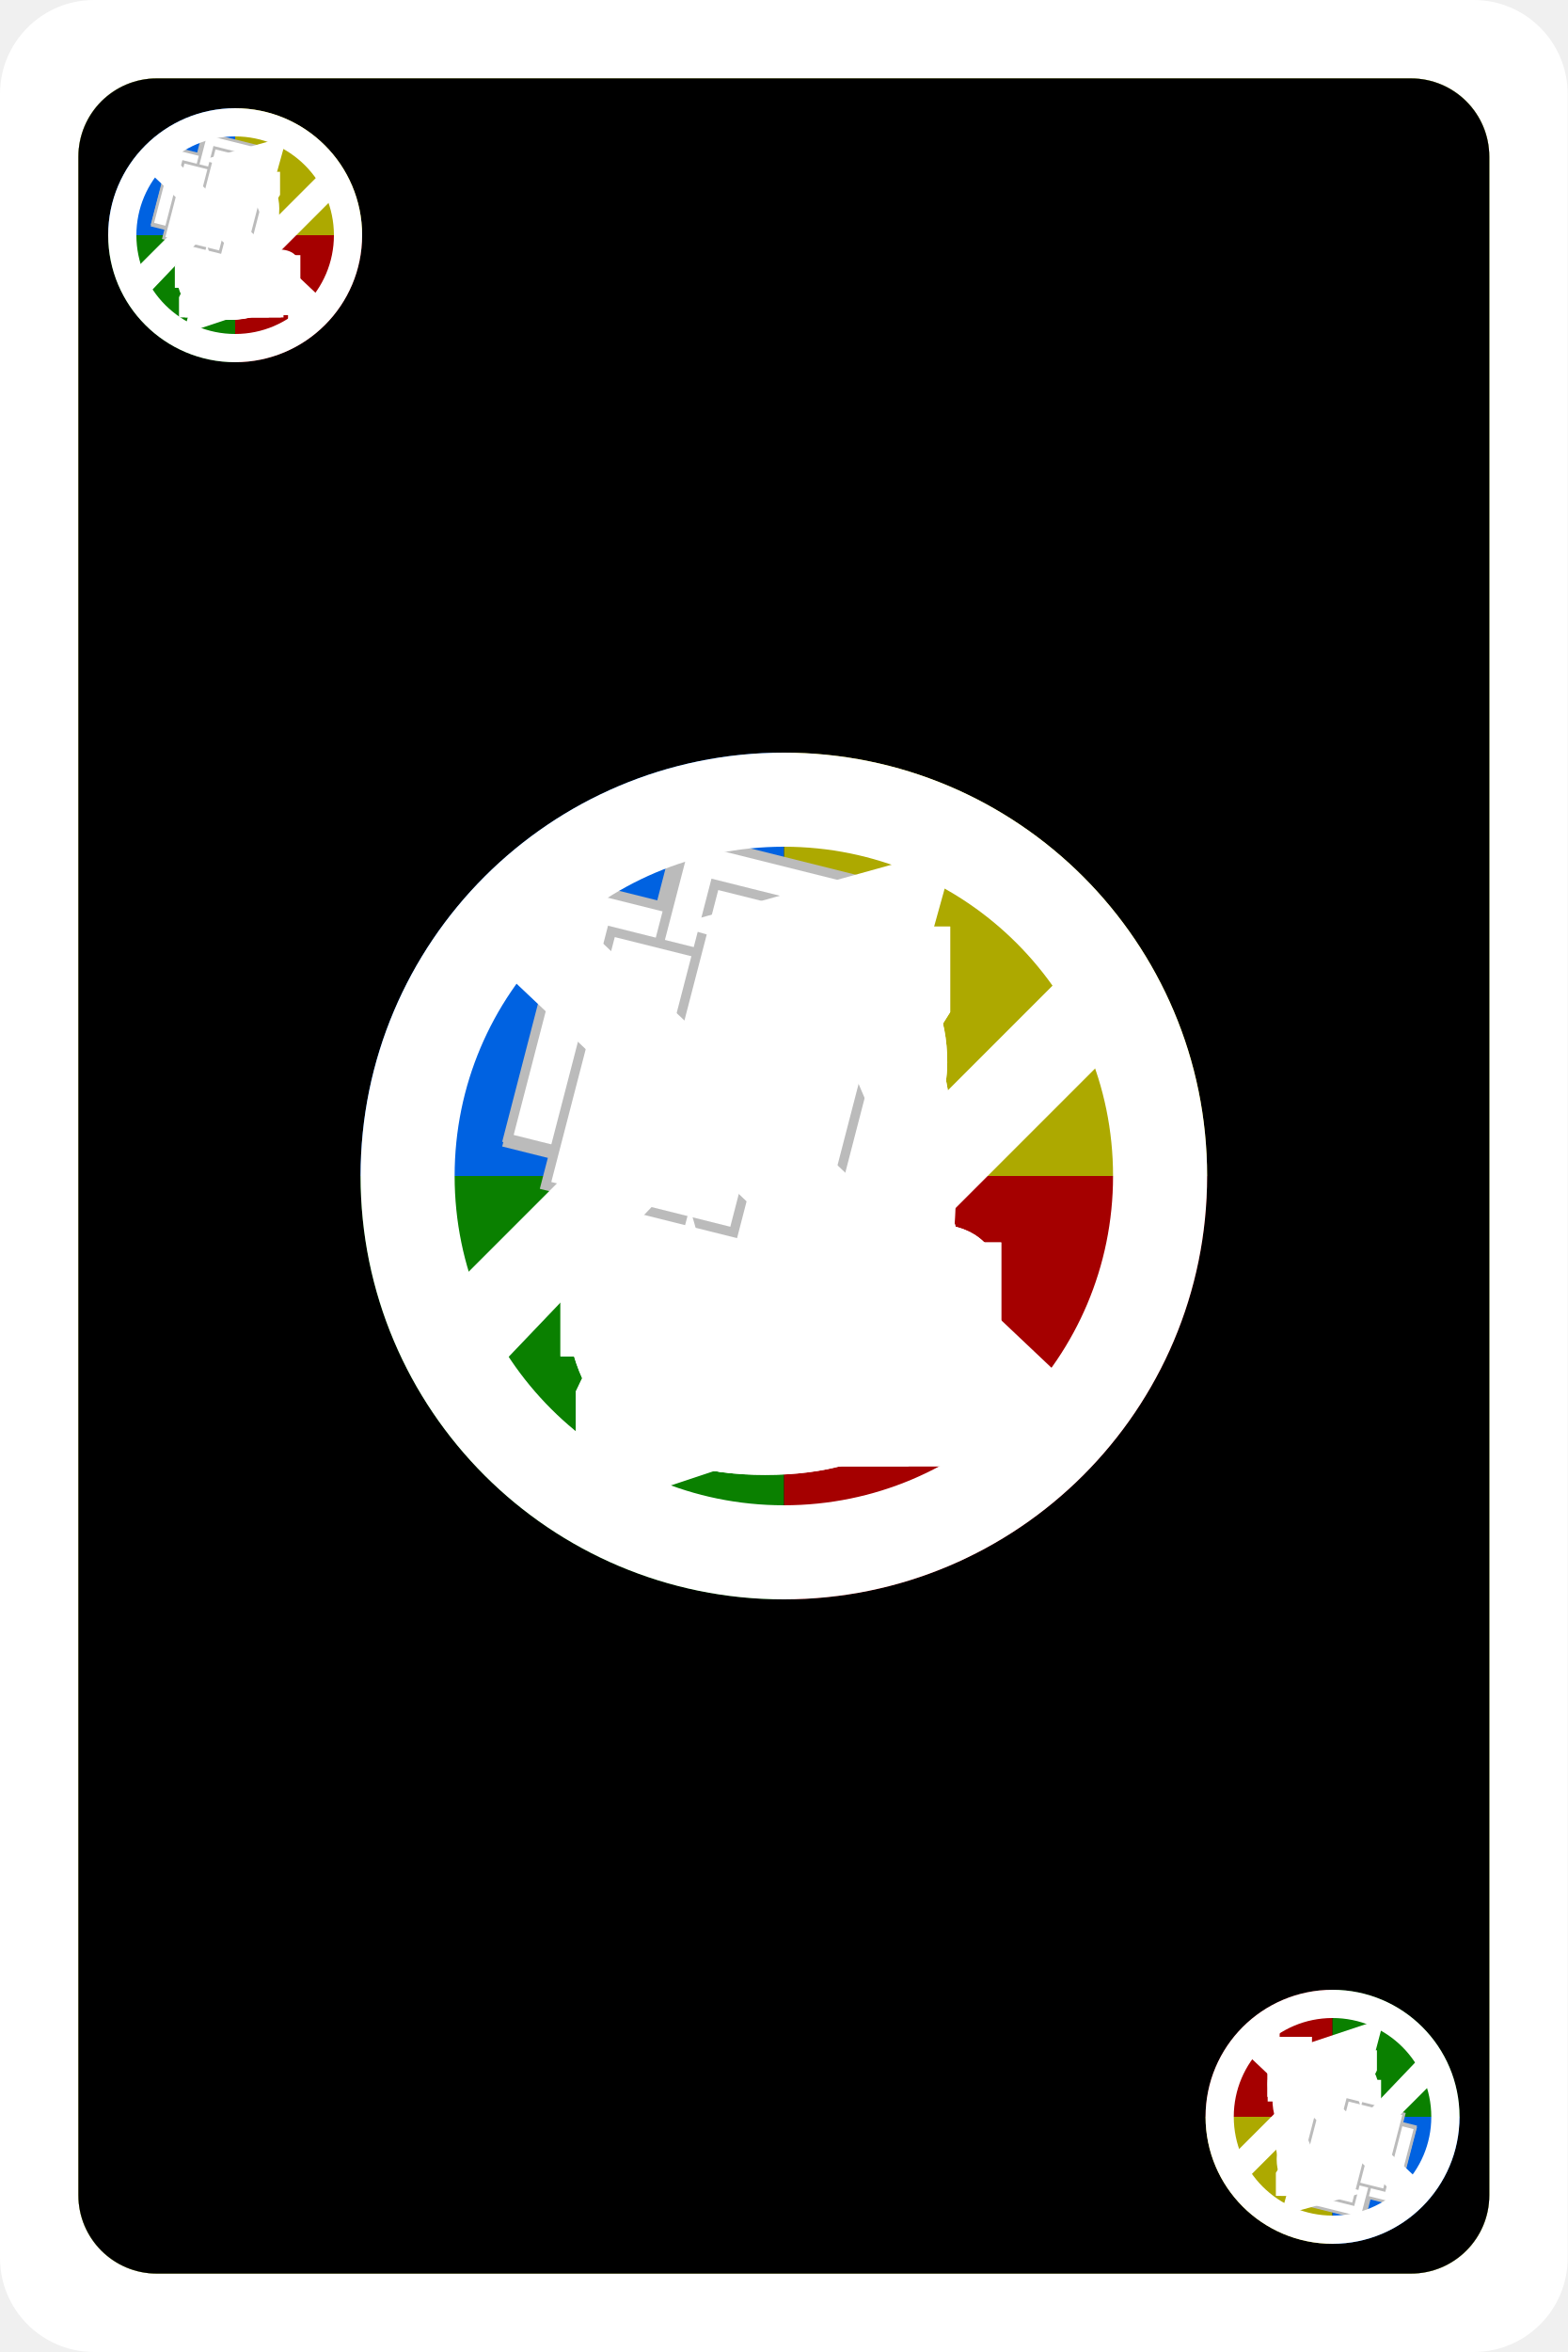
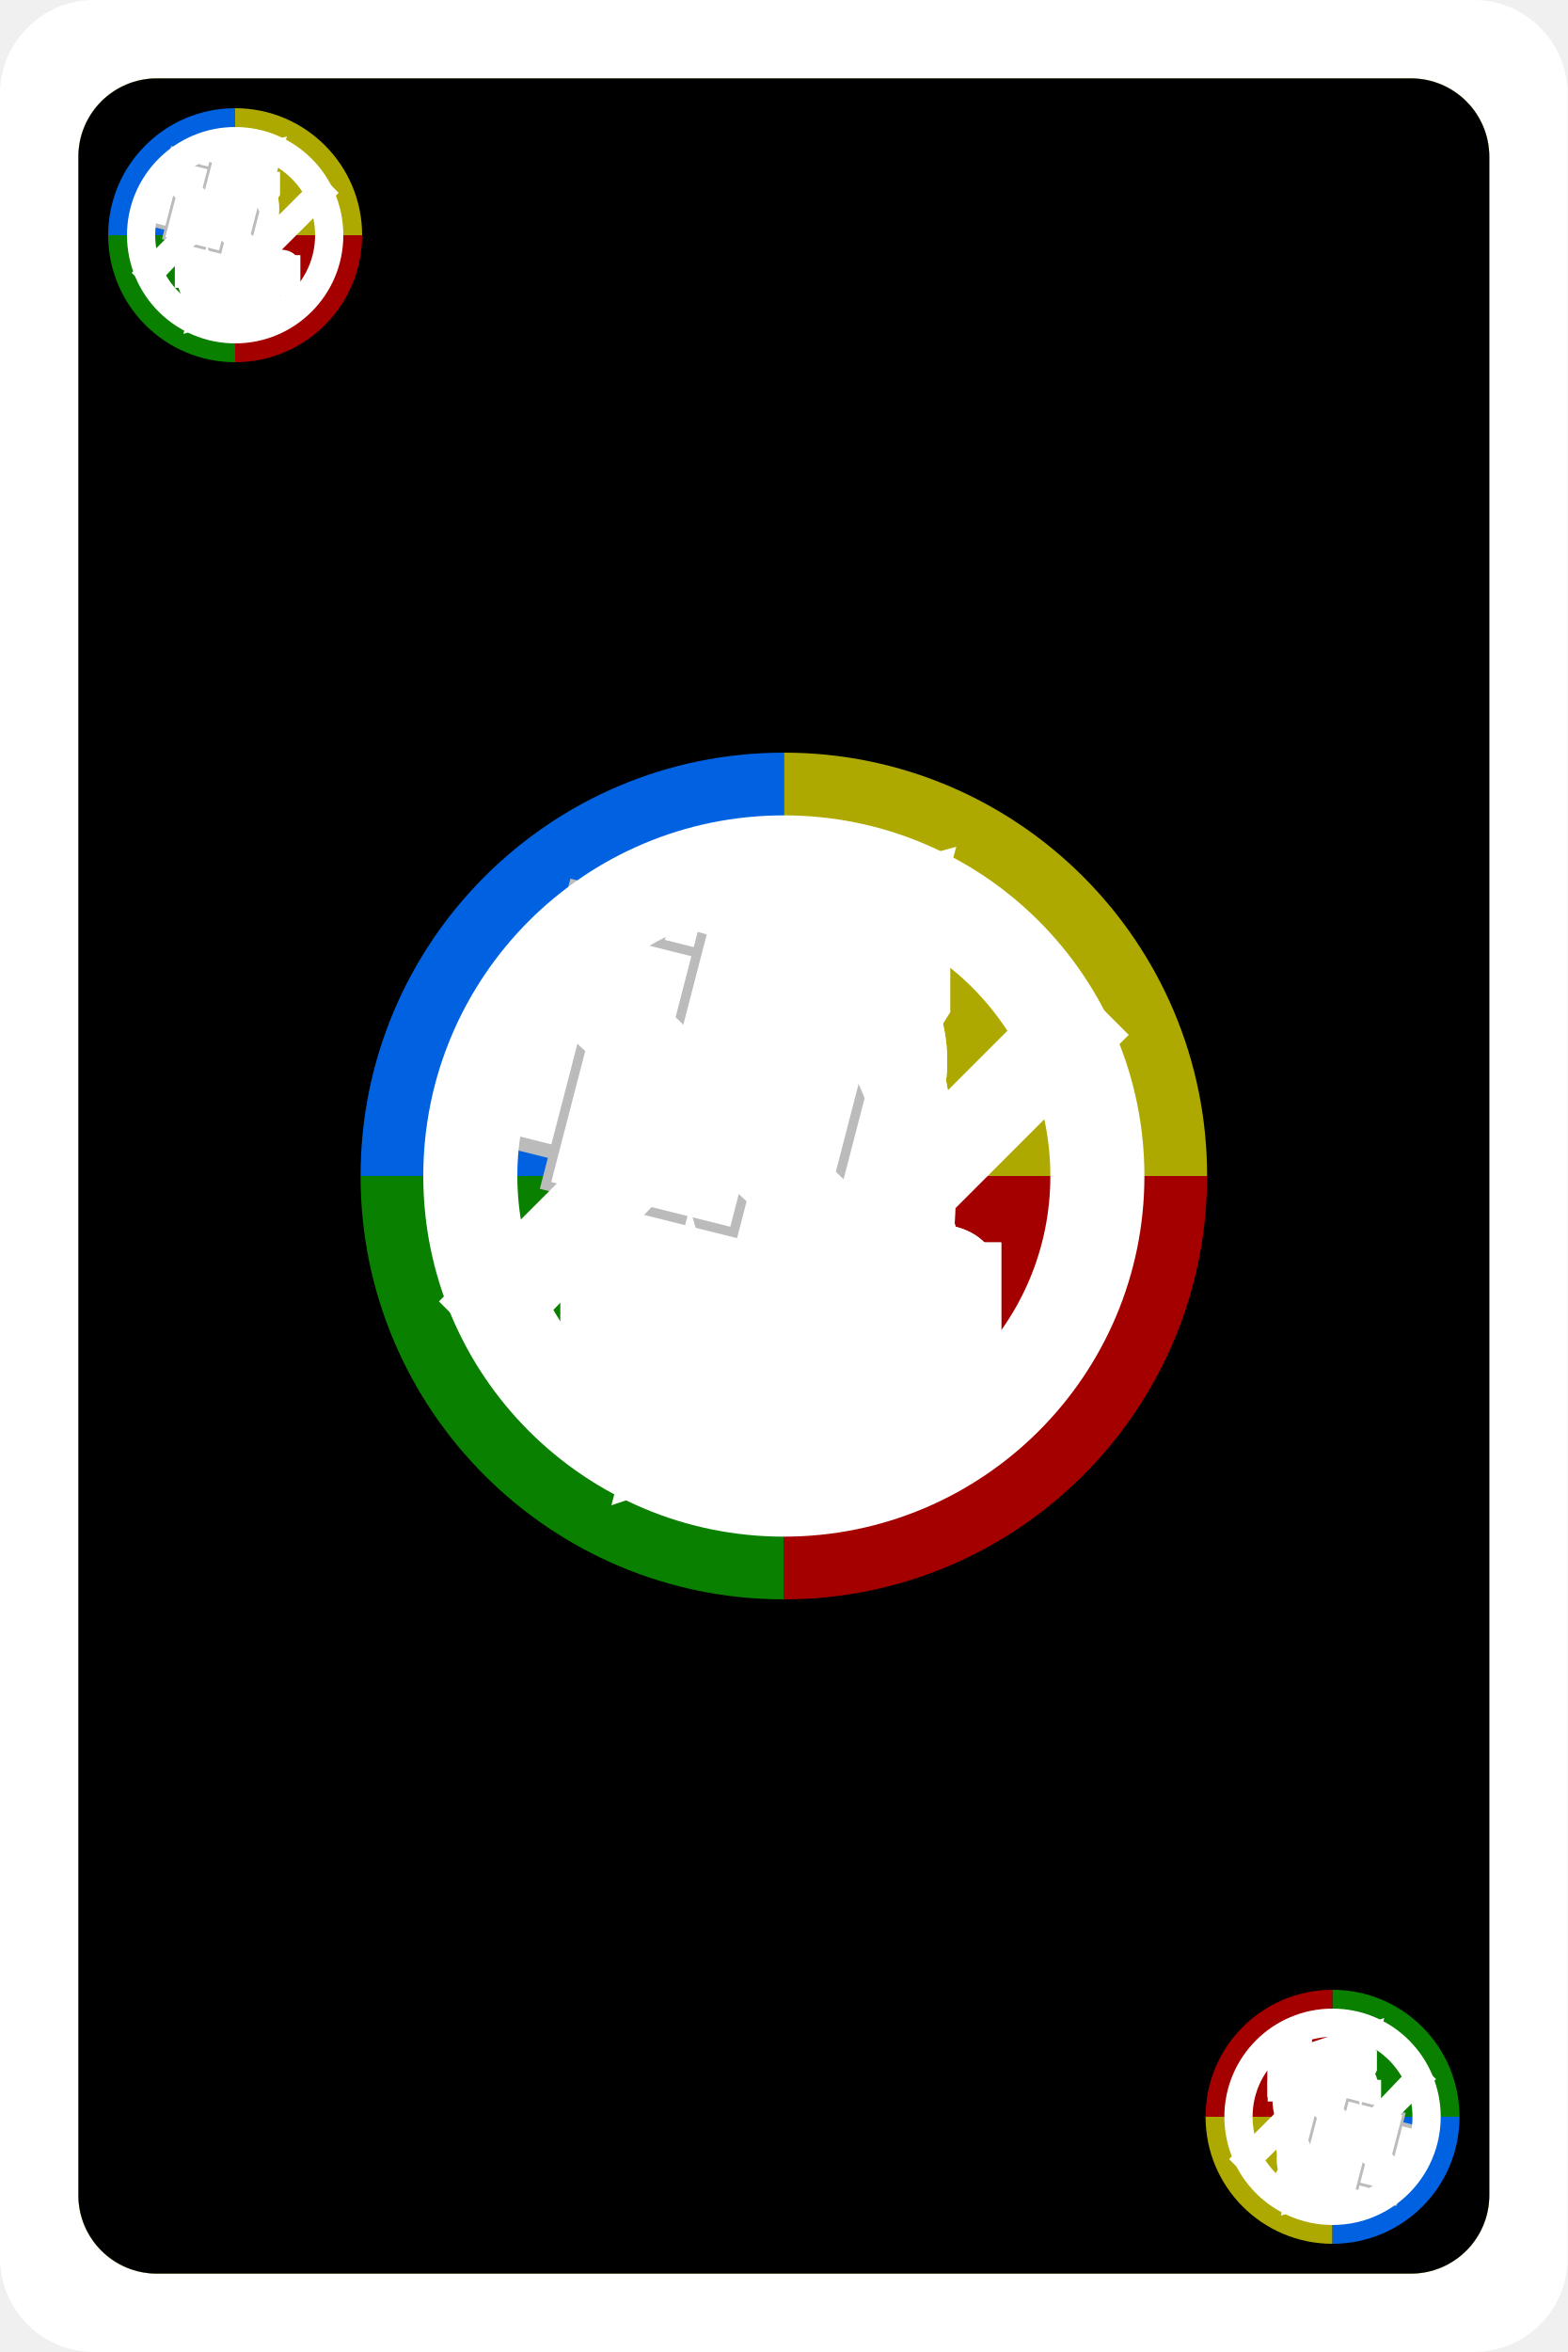
<svg xmlns="http://www.w3.org/2000/svg" viewBox="0 0 100 150">
  <style>@font-face{font-family:"Arial";src:url("/test/webfonts/arial.ttf");}</style>
  <rect id="frame" x="0" y="0" rx="6" ry="6" width="100" height="150" fill="white" />
  <g id="cardColorBlue">
    <rect x="5" y="5" rx="5" ry="5" width="90" height="140" fill="#80c7f5" />
    <circle cx="50" cy="75" r="27" stroke="none" fill="#0062e1" />
    <circle cx="15" cy="15" r="8" stroke="none" fill="#0062e1" />
    <circle cx="85" cy="135" r="8" stroke="none" fill="#0062e1" />
  </g>
  <g id="cardColorRed">
    <rect x="5" y="5" rx="5" ry="5" width="90" height="140" fill="#f48080" />
    <circle cx="50" cy="75" r="27" stroke="none" fill="#a50000" />
    <circle cx="15" cy="15" r="8" stroke="none" fill="#a50000" />
    <circle cx="85" cy="135" r="8" stroke="none" fill="#a50000" />
  </g>
  <g id="cardColorGreen">
    <rect x="5" y="5" rx="5" ry="5" width="90" height="140" fill="#80d780" />
    <circle cx="50" cy="75" r="27" stroke="none" fill="#0a8000" />
    <circle cx="15" cy="15" r="8" stroke="none" fill="#0a8000" />
    <circle cx="85" cy="135" r="8" stroke="none" fill="#0a8000" />
  </g>
  <g id="cardColorYellow">
    <rect x="5" y="5" rx="5" ry="5" width="90" height="140" fill="#f5f280" />
    <circle cx="50" cy="75" r="27" stroke="none" fill="#ada900" />
    <circle cx="15" cy="15" r="8" stroke="none" fill="#ada900" />
    <circle cx="85" cy="135" r="8" stroke="none" fill="#ada900" />
  </g>
  <g id="cardColorJoker">
    <rect x="5" y="5" rx="5" ry="5" width="90" height="140" />
    <g id="jokerCenter">
      <path d="M 50 75 L 50 48 A 27 27 0 0 1 77 75 L 50 75 Z" fill="#ada900" />
      <path d="M 50 75 L 77 75 A 27 27 0 0 1 50 102 L 50 75 Z" fill="#a50000" />
      <path d="M 50 75 L 23 75 A 27 27 0 0 0 50 102 L 50 75 Z" fill="#0a8000" />
      <path d="M 50 75 L 50 48 A 27 27 0 0 0 23 75 L 50 75 Z" fill="#0062e1" />
    </g>
    <use id="jokerUpperLeft" href="#jokerCenter" transform="translate(0, -7.5), scale(0.3)" />
    <use href="#jokerUpperLeft" transform="rotate(180 50,75)" />
  </g>
  <text id="number0Center" x="35" y="93.5" style="font-size:50px;font-family:Arial,sans-serif;font-weight:bold;fill:white;">0</text>
  <text id="number1Center" x="35" y="93.5" style="font-size:50px;font-family:Arial,sans-serif;font-weight:bold;fill:white;">1</text>
  <text id="number2Center" x="35" y="93.5" style="font-size:50px;font-family:Arial,sans-serif;font-weight:bold;fill:white;">2</text>
  <text id="number3Center" x="35" y="93.5" style="font-size:50px;font-family:Arial,sans-serif;font-weight:bold;fill:white;">3</text>
  <text id="number4Center" x="35" y="93.5" style="font-size:50px;font-family:Arial,sans-serif;font-weight:bold;fill:white;">4</text>
  <text id="number5Center" x="35" y="93.5" style="font-size:50px;font-family:Arial,sans-serif;font-weight:bold;fill:white;">5</text>
  <text id="number6Center" x="35" y="93.5" style="font-size:50px;font-family:Arial,sans-serif;font-weight:bold;fill:white;">6</text>
  <text id="number7Center" x="35" y="93.5" style="font-size:50px;font-family:Arial,sans-serif;font-weight:bold;fill:white;">7</text>
  <text id="number8Center" x="35" y="93.5" style="font-size:50px;font-family:Arial,sans-serif;font-weight:bold;fill:white;">8</text>
  <text id="number9Center" x="35" y="93.5" style="font-size:50px;font-family:Arial,sans-serif;font-weight:bold;fill:white;">9</text>
  <text id="plus2Center" x="42" y="92" style="font-size:20px;font-family:Arial,sans-serif;font-weight:bold;fill:white;">+2</text>
  <text id="plus4Center" x="43" y="93" style="font-size:20px;font-family:Arial,sans-serif;font-weight:bold;fill:white;">+4</text>
  <g id="cardNumber0">
    <use href="#number0Center" />
    <use id="number0UpperLeft" href="#number0Center" transform="translate(1.5, -5), scale(0.27)" />
    <use href="#number0UpperLeft" transform="rotate(180 49.625,75.5)" />
  </g>
  <g id="cardNumber1">
    <use href="#number1Center" />
    <use id="number1UpperLeft" href="#number1Center" transform="translate(1.5, -5), scale(0.27)" />
    <use href="#number1UpperLeft" transform="rotate(180 49.625,75.5)" />
  </g>
  <g id="cardNumber2">
    <use href="#number2Center" />
    <use id="number2UpperLeft" href="#number2Center" transform="translate(1.5, -5), scale(0.27)" />
    <use href="#number2UpperLeft" transform="rotate(180 49.625,75.5)" />
  </g>
  <g id="cardNumber3">
    <use href="#number3Center" />
    <use id="number3UpperLeft" href="#number3Center" transform="translate(1.5, -5), scale(0.27)" />
    <use href="#number3UpperLeft" transform="rotate(180 49.625,75.5)" />
  </g>
  <g id="cardNumber4">
    <use href="#number4Center" />
    <use id="number4UpperLeft" href="#number4Center" transform="translate(1.5, -5), scale(0.27)" />
    <use href="#number4UpperLeft" transform="rotate(180 49.625,75.5)" />
  </g>
  <g id="cardNumber5">
    <use href="#number5Center" />
    <use id="number5UpperLeft" href="#number5Center" transform="translate(1.5, -5), scale(0.27)" />
    <use href="#number5UpperLeft" transform="rotate(180 49.625,75.5)" />
  </g>
  <g id="cardNumber6">
    <use href="#number6Center" />
    <use id="number6UpperLeft" href="#number6Center" transform="translate(1.5, -5), scale(0.27)" />
    <use href="#number6UpperLeft" transform="rotate(180 49.625,75.5)" />
  </g>
  <g id="cardNumber7">
    <use href="#number7Center" />
    <use id="number7UpperLeft" href="#number7Center" transform="translate(1.5, -5), scale(0.27)" />
    <use href="#number7UpperLeft" transform="rotate(180 49.625,75.5)" />
  </g>
  <g id="cardNumber8">
    <use href="#number8Center" />
    <use id="number8UpperLeft" href="#number8Center" transform="translate(1.5, -5), scale(0.27)" />
    <use href="#number8UpperLeft" transform="rotate(180 49.625,75.5)" />
  </g>
  <g id="cardNumber9">
    <use href="#number9Center" />
    <use id="number9UpperLeft" href="#number9Center" transform="translate(1.5, -5), scale(0.27)" />
    <use href="#number9UpperLeft" transform="rotate(180 49.625,75.5)" />
  </g>
  <g id="cardFaceDraw2">
    <g id="draw2Center">
      <g transform="scale(0.6) translate(23,33)">
        <path d="M 38 61.5 L 58 66.5 L 51 93.5 L 31 88.5 L 38 61.5 Z" fill="white" stroke-width="1" stroke="#bbb" />
        <path d="M 49 56.5 L 69 61.5 L 62 88.5 L 42 83.5 L 49 56.5 Z" fill="white" stroke-width="1" stroke="#bbb" />
      </g>
      <use href="#plus2Center" />
    </g>
    <use id="draw2UpperLeft" href="#draw2Center" transform="translate(0, -7.5), scale(0.3)" />
    <use href="#draw2UpperLeft" transform="rotate(180 50,75)" />
  </g>
  <g id="cardFaceDraw4">
    <g id="draw4Center">
      <g transform="scale(0.6) translate(25,35)">
        <path d="M 36 59 L 56 64 L 49 91 L 29 86 L 36 59 Z " fill="white" stroke-width="1" stroke="#bbb" />
        <path d="M 48 54 L 68 59 L 61 86 L 41 81 L 48 54 Z" fill="white" stroke-width="1" stroke="#bbb" />
        <path d="M 40 64 L 60 69 L 53 96 L 33 91 L 40 64 Z" fill="white" stroke-width="1" stroke="#bbb" />
        <path d="M 51 59 L 71 64 L 64 91 L 44 86 L 51 59 Z" fill="white" stroke-width="1" stroke="#bbb" />
      </g>
      <use href="#plus4Center" />
    </g>
    <use id="draw4UpperLeft" href="#draw4Center" transform="translate(0, -7.5), scale(0.3)" />
    <use href="#draw4UpperLeft" transform="rotate(180 50,75)" />
  </g>
  <g id="cardFaceSkip">
    <g id="skipCenter">
-       <circle cx="50" cy="75" r="27" fill="none" />
-       <circle cx="50" cy="75" r="24" stroke="white" stroke-width="6" fill="none" />
-       <path d="M 29 59 L 66 94 L 70 90 L 33 55 L 29 59 Z" fill="white" />
+       <circle cx="50" cy="75" r="23" fill="none" />
+       <circle cx="50" cy="75" r="20" stroke="white" stroke-width="6" fill="none" />
+       <path d="M 37 59 L 65 86 L 62 90 L 33 63 L 37 59 Z" fill="white" />
    </g>
    <use id="skipUpperLeft" href="#skipCenter" transform="translate(0, -7.5), scale(0.3)" />
    <use href="#skipUpperLeft" transform="rotate(180 50,75)" />
  </g>
  <g id="cardFaceReverse">
    <g id="reverseCenter">
      <path d="M 28 83 L 50 61 L 43 59 L 61 54 L 56 72 L 53 65 L 32 87 L 28 83 Z M 39 96 L 44 77 L 46 84 L 68 62 L 72 66 L 50 88 L 57 90 L 39 96 Z" fill="white" />
    </g>
    <use id="reverseUpperLeft" href="#reverseCenter" transform="translate(0, -7.5), scale(0.3)" />
    <use href="#reverseUpperLeft" transform="rotate(180 50,75)" />
  </g>
  <symbol viewBox="0 0 100 150" id="red0">
    <use href="#frame" />
    <use href="#cardColorRed" />
    <use href="#cardNumber0" />
  </symbol>
  <symbol viewBox="0 0 100 150" id="red1">
    <use href="#frame" />
    <use href="#cardColorRed" />
    <use href="#cardNumber1" />
  </symbol>
  <symbol viewBox="0 0 100 150" id="red2">
    <use href="#frame" />
    <use href="#cardColorRed" />
    <use href="#cardNumber2" />
  </symbol>
  <symbol viewBox="0 0 100 150" id="red3">
    <use href="#frame" />
    <use href="#cardColorRed" />
    <use href="#cardNumber3" />
  </symbol>
  <symbol viewBox="0 0 100 150" id="red4">
    <use href="#frame" />
    <use href="#cardColorRed" />
    <use href="#cardNumber4" />
  </symbol>
  <symbol viewBox="0 0 100 150" id="red5">
    <use href="#frame" />
    <use href="#cardColorRed" />
    <use href="#cardNumber5" />
  </symbol>
  <symbol viewBox="0 0 100 150" id="red6">
    <use href="#frame" />
    <use href="#cardColorRed" />
    <use href="#cardNumber6" />
  </symbol>
  <symbol viewBox="0 0 100 150" id="red7">
    <use href="#frame" />
    <use href="#cardColorRed" />
    <use href="#cardNumber7" />
  </symbol>
  <symbol viewBox="0 0 100 150" id="red8">
    <use href="#frame" />
    <use href="#cardColorRed" />
    <use href="#cardNumber8" />
  </symbol>
  <symbol viewBox="0 0 100 150" id="red9">
    <use href="#frame" />
    <use href="#cardColorRed" />
    <use href="#cardNumber9" />
  </symbol>
  <symbol viewBox="0 0 100 150" id="redskip">
    <use href="#frame" />
    <use href="#cardColorRed" />
    <use href="#cardFaceSkip" />
  </symbol>
  <symbol viewBox="0 0 100 150" id="redreverse">
    <use href="#frame" />
    <use href="#cardColorRed" />
    <use href="#cardFaceReverse" />
  </symbol>
  <symbol viewBox="0 0 100 150" id="reddraw2">
    <use href="#frame" />
    <use href="#cardColorRed" />
    <use href="#cardFaceDraw2" />
  </symbol>
  <symbol viewBox="0 0 100 150" id="green0">
    <use href="#frame" />
    <use href="#cardColorGreen" />
    <use href="#cardNumber0" />
  </symbol>
  <symbol viewBox="0 0 100 150" id="green1">
    <use href="#frame" />
    <use href="#cardColorGreen" />
    <use href="#cardNumber1" />
  </symbol>
  <symbol viewBox="0 0 100 150" id="green2">
    <use href="#frame" />
    <use href="#cardColorGreen" />
    <use href="#cardNumber2" />
  </symbol>
  <symbol viewBox="0 0 100 150" id="green3">
    <use href="#frame" />
    <use href="#cardColorGreen" />
    <use href="#cardNumber3" />
  </symbol>
  <symbol viewBox="0 0 100 150" id="green4">
    <use href="#frame" />
    <use href="#cardColorGreen" />
    <use href="#cardNumber4" />
  </symbol>
  <symbol viewBox="0 0 100 150" id="green5">
    <use href="#frame" />
    <use href="#cardColorGreen" />
    <use href="#cardNumber5" />
  </symbol>
  <symbol viewBox="0 0 100 150" id="green6">
    <use href="#frame" />
    <use href="#cardColorGreen" />
    <use href="#cardNumber6" />
  </symbol>
  <symbol viewBox="0 0 100 150" id="green7">
    <use href="#frame" />
    <use href="#cardColorGreen" />
    <use href="#cardNumber7" />
  </symbol>
  <symbol viewBox="0 0 100 150" id="green8">
    <use href="#frame" />
    <use href="#cardColorGreen" />
    <use href="#cardNumber8" />
  </symbol>
  <symbol viewBox="0 0 100 150" id="green9">
    <use href="#frame" />
    <use href="#cardColorGreen" />
    <use href="#cardNumber9" />
  </symbol>
  <symbol viewBox="0 0 100 150" id="greenskip">
    <use href="#frame" />
    <use href="#cardColorGreen" />
    <use href="#cardFaceSkip" />
  </symbol>
  <symbol viewBox="0 0 100 150" id="greenreverse">
    <use href="#frame" />
    <use href="#cardColorGreen" />
    <use href="#cardFaceReverse" />
  </symbol>
  <symbol viewBox="0 0 100 150" id="greendraw2">
    <use href="#frame" />
    <use href="#cardColorGreen" />
    <use href="#cardFaceDraw2" />
  </symbol>
  <symbol viewBox="0 0 100 150" id="blue0">
    <use href="#frame" />
    <use href="#cardColorBlue" />
    <use href="#cardNumber0" />
  </symbol>
  <symbol viewBox="0 0 100 150" id="blue1">
    <use href="#frame" />
    <use href="#cardColorBlue" />
    <use href="#cardNumber1" />
  </symbol>
  <symbol viewBox="0 0 100 150" id="blue2">
    <use href="#frame" />
    <use href="#cardColorBlue" />
    <use href="#cardNumber2" />
  </symbol>
  <symbol viewBox="0 0 100 150" id="blue3">
    <use href="#frame" />
    <use href="#cardColorBlue" />
    <use href="#cardNumber3" />
  </symbol>
  <symbol viewBox="0 0 100 150" id="blue4">
    <use href="#frame" />
    <use href="#cardColorBlue" />
    <use href="#cardNumber4" />
  </symbol>
  <symbol viewBox="0 0 100 150" id="blue5">
    <use href="#frame" />
    <use href="#cardColorBlue" />
    <use href="#cardNumber5" />
  </symbol>
  <symbol viewBox="0 0 100 150" id="blue6">
    <use href="#frame" />
    <use href="#cardColorBlue" />
    <use href="#cardNumber6" />
  </symbol>
  <symbol viewBox="0 0 100 150" id="blue7">
    <use href="#frame" />
    <use href="#cardColorBlue" />
    <use href="#cardNumber7" />
  </symbol>
  <symbol viewBox="0 0 100 150" id="blue8">
    <use href="#frame" />
    <use href="#cardColorBlue" />
    <use href="#cardNumber8" />
  </symbol>
  <symbol viewBox="0 0 100 150" id="blue9">
    <use href="#frame" />
    <use href="#cardColorBlue" />
    <use href="#cardNumber9" />
  </symbol>
  <symbol viewBox="0 0 100 150" id="blueskip">
    <use href="#frame" />
    <use href="#cardColorBlue" />
    <use href="#cardFaceSkip" />
  </symbol>
  <symbol viewBox="0 0 100 150" id="bluereverse">
    <use href="#frame" />
    <use href="#cardColorBlue" />
    <use href="#cardFaceReverse" />
  </symbol>
  <symbol viewBox="0 0 100 150" id="bluedraw2">
    <use href="#frame" />
    <use href="#cardColorBlue" />
    <use href="#cardFaceDraw2" />
  </symbol>
  <symbol viewBox="0 0 100 150" id="yellow0">
    <use href="#frame" />
    <use href="#cardColorYellow" />
    <use href="#cardNumber0" />
  </symbol>
  <symbol viewBox="0 0 100 150" id="yellow1">
    <use href="#frame" />
    <use href="#cardColorYellow" />
    <use href="#cardNumber1" />
  </symbol>
  <symbol viewBox="0 0 100 150" id="yellow2">
    <use href="#frame" />
    <use href="#cardColorYellow" />
    <use href="#cardNumber2" />
  </symbol>
  <symbol viewBox="0 0 100 150" id="yellow3">
    <use href="#frame" />
    <use href="#cardColorYellow" />
    <use href="#cardNumber3" />
  </symbol>
  <symbol viewBox="0 0 100 150" id="yellow4">
    <use href="#frame" />
    <use href="#cardColorYellow" />
    <use href="#cardNumber4" />
  </symbol>
  <symbol viewBox="0 0 100 150" id="yellow5">
    <use href="#frame" />
    <use href="#cardColorYellow" />
    <use href="#cardNumber5" />
  </symbol>
  <symbol viewBox="0 0 100 150" id="yellow6">
    <use href="#frame" />
    <use href="#cardColorYellow" />
    <use href="#cardNumber6" />
  </symbol>
  <symbol viewBox="0 0 100 150" id="yellow7">
    <use href="#frame" />
    <use href="#cardColorYellow" />
    <use href="#cardNumber7" />
  </symbol>
  <symbol viewBox="0 0 100 150" id="yellow8">
    <use href="#frame" />
    <use href="#cardColorYellow" />
    <use href="#cardNumber8" />
  </symbol>
  <symbol viewBox="0 0 100 150" id="yellow9">
    <use href="#frame" />
    <use href="#cardColorYellow" />
    <use href="#cardNumber9" />
  </symbol>
  <symbol viewBox="0 0 100 150" id="yellowskip">
    <use href="#frame" />
    <use href="#cardColorYellow" />
    <use href="#cardFaceSkip" />
  </symbol>
  <symbol viewBox="0 0 100 150" id="yellowreverse">
    <use href="#frame" />
    <use href="#cardColorYellow" />
    <use href="#cardFaceReverse" />
  </symbol>
  <symbol viewBox="0 0 100 150" id="yellowdraw2">
    <use href="#frame" />
    <use href="#cardColorYellow" />
    <use href="#cardFaceDraw2" />
  </symbol>
  <symbol viewBox="0 0 100 150" id="joker">
    <use href="#frame" />
    <use href="#cardColorJoker" />
  </symbol>
  <symbol viewBox="0 0 100 150" id="jokerdraw4">
    <use href="#frame" />
    <use href="#cardColorJoker" />
    <use href="#cardFaceDraw4" />
  </symbol>
</svg>
